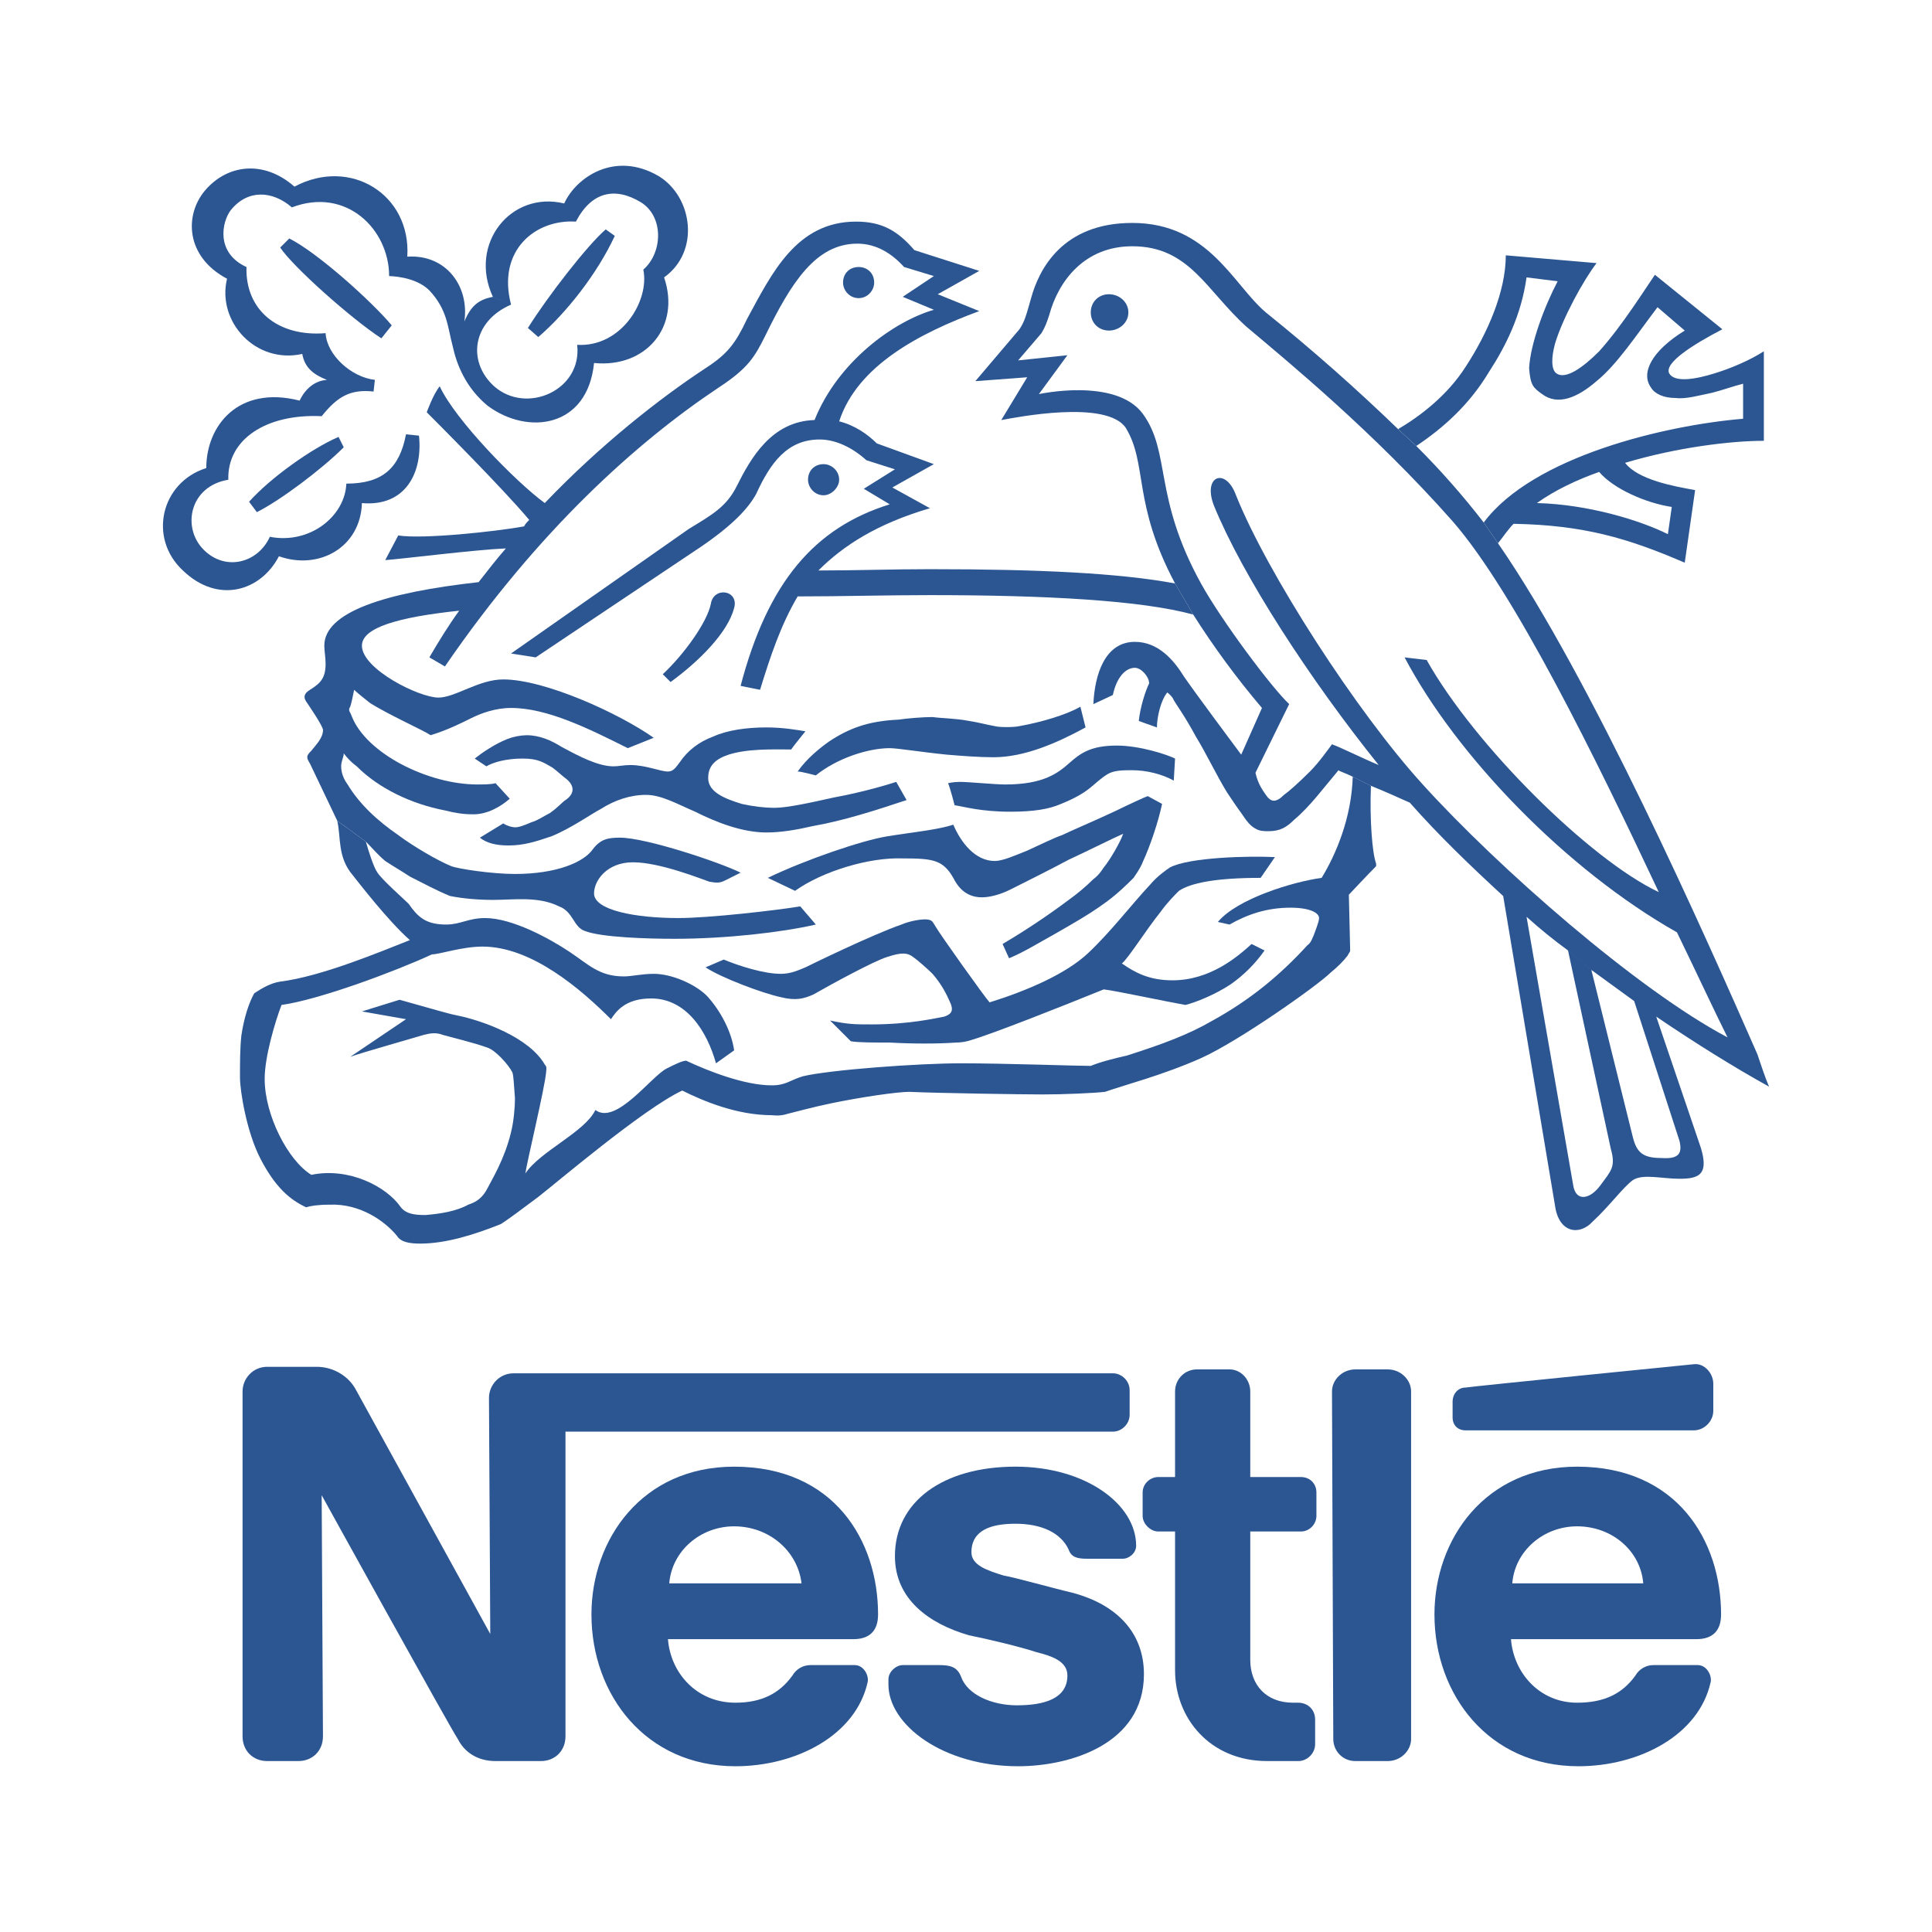
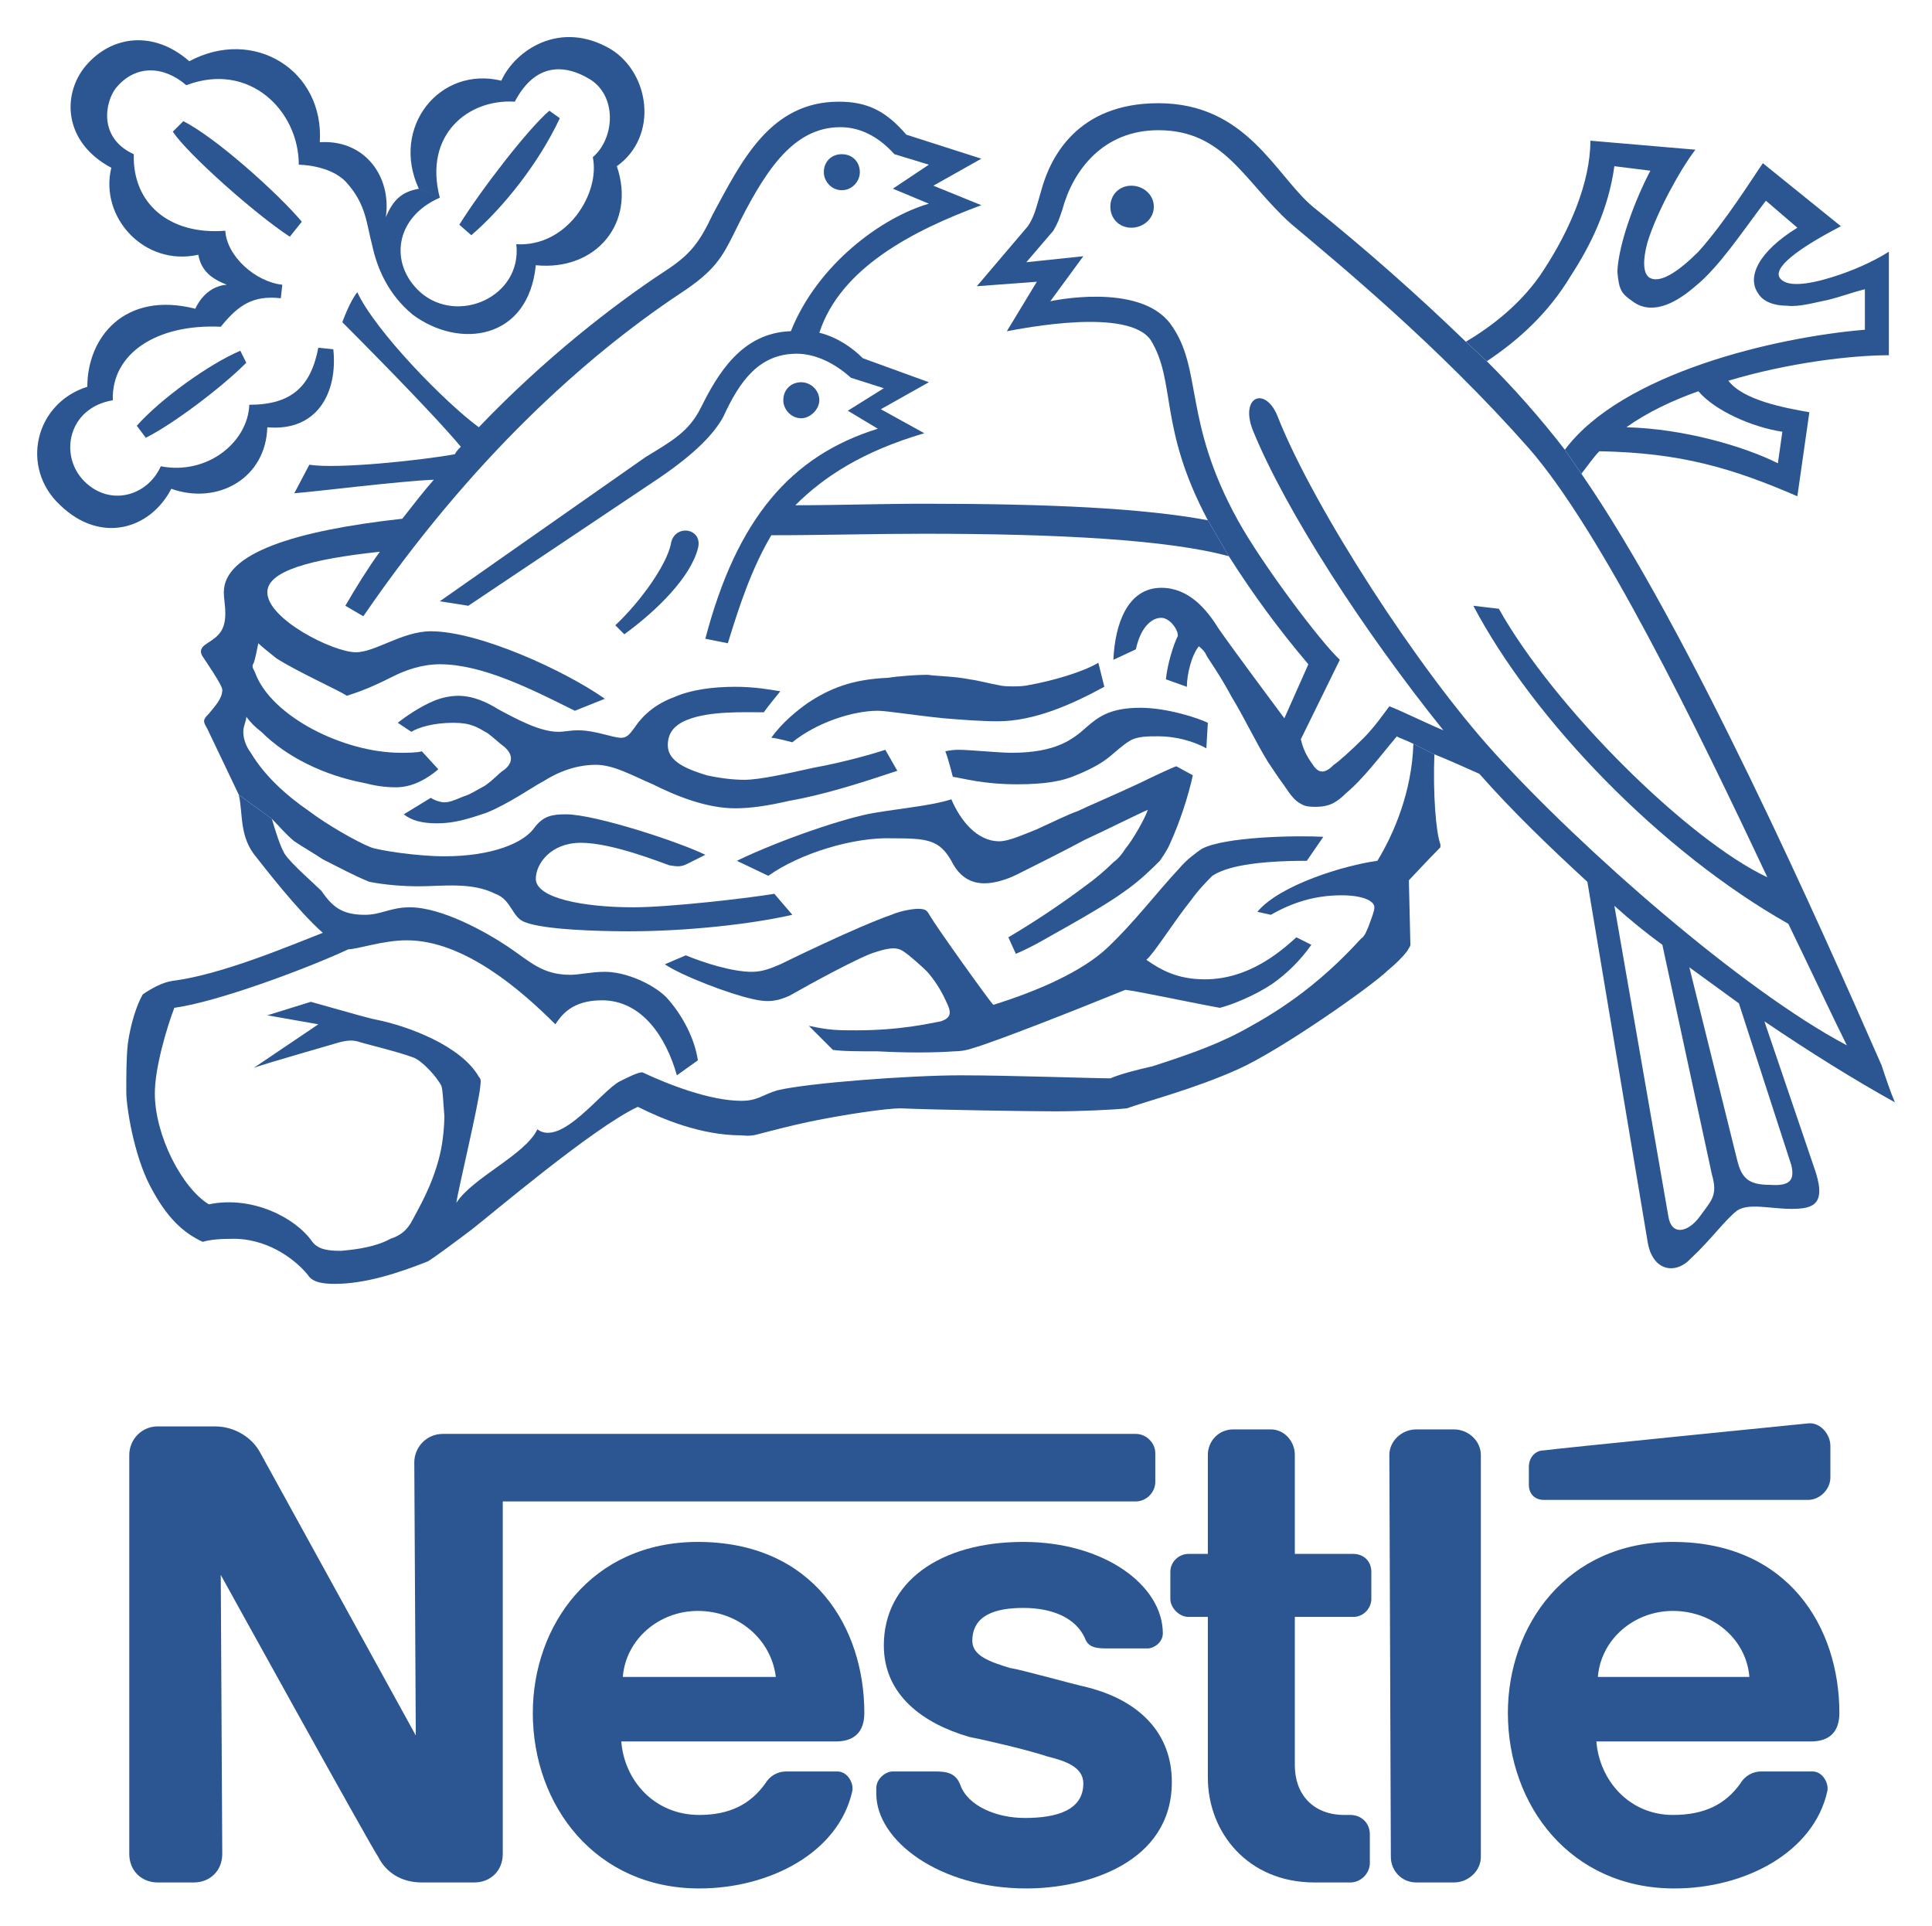
- <svg xmlns="http://www.w3.org/2000/svg" width="2500" height="2500" viewBox="0 0 192.756 192.756">
+ <svg xmlns="http://www.w3.org/2000/svg" viewBox="13.05 13.34 166.65 166.07">
  <g fill-rule="evenodd" clip-rule="evenodd">
    <path fill="#fff" d="M0 0h192.756v192.756H0V0z" />
    <path d="M110.637 32.98c1.035 0 1.941-.776 1.941-1.812 0-1.035-.906-1.812-1.941-1.812s-1.811.776-1.811 1.812.776 1.812 1.811 1.812zM85.664 29.745c.906 0 1.553-.776 1.553-1.552 0-.906-.647-1.553-1.553-1.553s-1.553.647-1.553 1.553c0 .776.647 1.552 1.553 1.552zM66.902 68.046l-.776-.776c2.2-2.071 4.399-5.176 4.788-6.988.258-1.812 2.846-1.423 2.329.388-.648 2.459-3.494 5.306-6.341 7.376zM50.987 30.392c-3.882 1.683-4.399 5.693-1.683 8.152 3.235 2.847 8.799.388 8.281-4.14 4.399.259 7.246-4.399 6.599-7.505 1.941-1.683 2.071-5.305-.259-6.729-2.587-1.553-4.917-1.035-6.469 1.941-4.011-.258-7.893 2.847-6.469 8.281l-1.812-.776c-2.458-5.305 1.812-10.61 7.117-9.316 1.165-2.587 5.047-5.305 9.446-2.717 3.364 2.07 4.14 7.505.518 10.093 1.682 4.917-1.812 9.058-6.988 8.54-.647 6.47-6.599 7.246-10.61 4.27-2.2-1.812-3.105-4.141-3.494-5.952-.518-1.94-.518-3.623-2.329-5.563-1.423-1.424-4.011-1.424-4.011-1.424 0-4.658-4.27-8.928-9.705-6.857-1.94-1.682-4.399-1.812-6.081.259-.906 1.165-1.553 4.27 1.553 5.693-.129 4.27 3.105 6.987 7.893 6.599.129 2.2 2.588 4.399 4.917 4.658l-.129 1.165c-2.329-.259-3.623.518-5.176 2.458-5.564-.259-9.446 2.329-9.316 6.341-3.882.646-4.658 4.787-2.458 6.987s5.435 1.294 6.599-1.293c4.011.776 7.505-2.07 7.634-5.306 3.623 0 5.305-1.553 5.952-4.917l1.294.13c.388 3.623-1.294 7.116-5.693 6.729-.129 4.399-4.27 6.729-8.281 5.305-1.812 3.494-6.082 4.788-9.575 1.424-3.494-3.235-2.2-8.799 2.329-10.223 0-4.27 3.235-8.281 9.316-6.729 0 0 .776-1.94 2.717-2.07-1.294-.517-2.2-1.164-2.458-2.588-4.658 1.035-8.54-3.234-7.505-7.504-4.141-2.2-4.27-6.34-2.2-8.799 2.2-2.588 5.823-3.105 8.928-.388 5.564-2.976 11.646.776 11.257 6.987 3.881-.259 6.211 2.976 5.693 6.47.646-1.553 1.423-2.2 2.846-2.459l1.812.773z" fill="#2b5692" />
    <path d="M60.433 22.888l.906.647c-1.812 3.882-4.917 7.764-7.635 10.093l-1.035-.906c1.941-3.106 5.952-8.282 7.764-9.834zM33.777 43.591l.518 1.035c-2.199 2.2-6.34 5.305-8.669 6.47l-.776-1.035c2.069-2.33 6.21-5.306 8.927-6.47zM39.083 32.463l-1.035 1.293c-2.976-1.94-8.799-7.116-10.093-9.058l.905-.905c2.847 1.423 8.281 6.34 10.223 8.67zM33.648 81.891c.388 1.683 0 3.623 1.553 5.435.518.647 3.493 4.528 5.693 6.47-2.977 1.165-8.799 3.623-12.939 4.14-.906.129-1.812.646-2.588 1.164-.518.906-1.035 2.459-1.294 4.271-.13 1.293-.13 2.717-.13 4.141 0 1.293.647 5.434 2.071 8.15 1.423 2.719 2.846 4.012 4.529 4.789.388-.131 1.165-.26 2.329-.26 3.105-.129 5.563 1.682 6.729 3.105.388.646 1.294.777 2.329.777 2.587 0 5.434-.906 8.022-1.941.647-.389 2.199-1.553 3.752-2.717 1.683-1.295 10.481-8.799 14.363-10.611 2.07 1.035 5.435 2.459 8.928 2.459.129 0 .776.129 1.553-.129 1.035-.26 2.459-.648 4.271-1.035 3.105-.648 6.728-1.166 7.893-1.166 2.847.131 11.256.26 13.329.26 2.068 0 5.045-.129 6.209-.26 1.812-.646 5.824-1.682 9.576-3.363s11.645-7.246 12.939-8.541c.646-.518 1.293-1.164 1.682-1.681.129-.259.26-.388.26-.518s-.131-5.564-.131-5.564 1.941-2.07 2.719-2.847v-.259c-.389-1.036-.648-4.399-.518-7.763l-1.812-.906c-.129 4.141-1.682 7.764-3.105 10.093-2.846.388-8.41 2.07-10.352 4.399l1.164.259c1.812-1.035 3.754-1.682 6.082-1.682 1.941 0 2.848.517 2.848 1.035 0 .388-.389 1.294-.518 1.682-.131.259-.26.776-.648 1.035-2.717 2.976-5.693 5.435-9.445 7.505-2.459 1.422-4.916 2.328-8.539 3.492-1.166.26-2.719.648-3.623 1.037-1.424 0-8.67-.26-12.94-.26s-13.068.646-15.786 1.293c-1.294.389-1.682.906-3.105.906-2.717 0-6.34-1.424-8.54-2.459-.388 0-1.164.389-1.94.777-1.553.775-5.047 5.693-7.117 4.141-1.035 2.199-5.563 4.141-6.987 6.34.129-1.035 1.94-8.539 2.07-10.092 0-.26.13-.518-.129-.777-1.552-2.717-6.211-4.398-8.798-4.916-.647-.129-1.036-.26-1.553-.389l-4.141-1.164-3.752 1.164 4.399.775-5.564 3.754c1.035-.389 6.987-2.07 7.375-2.201.518-.129 1.165-.258 1.812 0 .906.26 3.106.777 4.529 1.295.776.26 2.07 1.682 2.458 2.459.13.387.13 1.035.259 2.588 0 .904-.129 2.328-.388 3.363-.647 2.717-1.941 4.787-2.329 5.564-.518 1.035-1.165 1.424-1.941 1.682-1.164.646-2.717.906-4.27 1.035-1.165 0-1.941-.129-2.459-.775-1.423-2.07-5.175-4.012-8.928-3.236-2.329-1.422-4.658-5.951-4.658-9.574 0-2.199 1.035-5.693 1.682-7.375 3.753-.518 11.387-3.365 15.01-5.047.776 0 2.977-.776 5.046-.776 4.917 0 9.834 4.271 12.81 7.245.518-.775 1.423-2.07 4.011-2.07 3.494 0 5.564 3.236 6.47 6.471l1.811-1.293c-.259-1.812-1.294-3.883-2.717-5.436-1.165-1.164-3.493-2.199-5.305-2.199-1.165 0-2.2.258-2.976.258-2.458 0-3.494-1.164-5.434-2.458-1.941-1.294-5.694-3.364-8.411-3.364-1.683 0-2.459.647-3.882.647-2.07 0-2.846-.776-3.752-2.07-.517-.518-2.588-2.329-3.105-3.105-.388-.518-.906-2.2-1.165-3.105l-2.851-2.071z" fill="#2b5692" />
    <path d="M36.495 83.961c.646.647 1.165 1.294 1.94 1.94.776.518 1.683 1.035 2.459 1.553 1.293.647 2.717 1.424 4.011 1.941 1.294.259 2.846.388 4.27.388 2.071 0 4.529-.388 6.599.647 1.424.518 1.424 2.07 2.588 2.458 1.682.647 6.34.776 8.929.776 5.176 0 10.739-.647 14.104-1.423l-1.553-1.812c-2.329.388-9.058 1.165-12.163 1.165-4.27 0-8.411-.776-8.411-2.458 0-1.294 1.294-3.105 3.882-3.105 2.717 0 6.858 1.682 7.634 1.941.776.129 1.035.129 1.553-.129l1.553-.776c-2.07-1.035-9.446-3.493-12.033-3.493-1.165 0-1.941.129-2.718 1.164-.905 1.294-3.623 2.458-7.764 2.458-2.329 0-5.693-.518-6.34-.776-1.294-.518-3.752-1.941-5.305-3.105-2.07-1.423-3.882-3.105-5.046-5.046-.389-.518-.647-1.165-.647-1.812 0-.518.259-.906.259-1.294.389.518.777.906 1.294 1.294 2.2 2.2 5.435 3.752 8.799 4.399 1.036.259 1.812.388 2.847.388 1.423 0 2.717-.776 3.623-1.553l-1.423-1.553c-.389.129-1.294.129-1.812.129-4.917 0-11.128-3.105-12.551-6.858-.129-.388-.388-.518-.129-.906.129-.388.259-1.035.388-1.682.258.259.906.776 1.553 1.294 1.811 1.165 5.305 2.717 6.081 3.235 1.682-.518 2.976-1.165 4.011-1.682 1.036-.518 2.459-1.035 4.012-1.035 3.623 0 7.763 2.07 11.646 4.011l2.587-1.035c-3.494-2.458-10.869-5.822-15.009-5.822-2.459 0-4.788 1.811-6.47 1.811-1.94 0-7.634-2.847-7.634-5.176 0-1.811 3.623-2.847 9.705-3.494-1.036 1.424-2.071 3.105-2.976 4.658l1.552.906c9.316-13.586 19.15-22.385 27.303-27.82 2.976-1.94 3.623-3.105 4.658-5.176 2.588-5.305 5.046-9.187 9.187-9.187 1.941 0 3.494 1.035 4.658 2.329l2.976.905-3.105 2.07 3.105 1.294c-4.011 1.165-9.575 5.176-11.904 10.999-4.271.129-6.341 3.752-7.764 6.599-1.035 2.07-2.458 2.847-4.788 4.271L50.987 65.199l2.458.388 16.433-10.998c3.235-2.2 4.788-3.882 5.564-5.306 1.424-3.105 3.105-5.435 6.34-5.435 1.553 0 3.235.776 4.659 2.07l2.846.906-3.105 1.941 2.588 1.552c-7.504 2.329-12.163 7.764-14.88 18.115l1.941.388c1.035-3.364 2.07-6.469 3.752-9.316 4.399 0 8.799-.129 13.198-.129 11.516 0 21.092.518 26.268 1.941l-1.812-3.105c-5.564-1.035-13.586-1.424-24.456-1.424-3.752 0-7.375.13-11.128.13 2.458-2.459 5.823-4.658 11.128-6.211l-3.752-2.07 4.141-2.329-5.693-2.07c-.906-.906-2.2-1.812-3.752-2.2 1.812-5.564 8.022-8.799 13.974-10.999l-4.14-1.682 4.14-2.329-6.469-2.071c-1.683-1.94-3.235-2.846-5.823-2.846-5.952 0-8.411 5.176-10.869 9.705-1.165 2.458-1.941 3.493-4.141 4.917-4.529 2.976-10.481 7.634-16.045 13.457-2.846-2.071-8.928-8.281-10.481-11.646-.646.776-1.294 2.588-1.294 2.588.647.647 7.635 7.635 10.223 10.74-.13.129-.388.389-.518.647-2.847.518-10.093 1.294-12.551.905l-1.294 2.458c1.812-.129 8.928-1.035 12.034-1.165-.906 1.035-1.812 2.2-2.718 3.364-9.316 1.035-15.397 2.976-15.397 6.34 0 .518.129 1.165.129 1.812 0 1.423-.518 1.941-1.553 2.588-.647.388-.647.776-.388 1.165s1.682 2.458 1.682 2.847c0 .776-.647 1.423-1.165 2.07-.518.518-.518.647-.129 1.294l2.717 5.693 2.846 2.072zM151.008 52.26c-.518.518-1.035 1.294-1.553 1.94l-1.424-2.07c4.918-6.599 18.115-9.704 25.879-10.351v-3.494c-1.035.258-2.07.646-3.105.905-1.293.259-2.588.647-3.623.518-1.164 0-2.07-.388-2.457-1.035-1.037-1.423 0-3.623 3.363-5.693l-2.717-2.33c-2.07 2.718-4.012 5.693-6.082 7.376-1.941 1.682-3.881 2.458-5.434 1.293-.906-.647-1.166-.905-1.295-2.587.129-2.459 1.553-6.211 2.848-8.669l-3.105-.388c-.52 3.752-2.07 6.857-3.754 9.445-1.939 3.235-4.527 5.564-7.246 7.375l-1.811-1.682c2.199-1.294 4.916-3.365 6.729-6.211 2.199-3.364 4.012-7.505 4.012-11.128l9.057.777c-1.295 1.682-3.363 5.435-4.141 8.022-.389 1.423-.389 2.588.129 2.977.906.646 2.588-.518 4.271-2.2 2.328-2.587 4.658-6.34 5.562-7.634l6.729 5.435c-2.977 1.553-5.822 3.364-5.305 4.399.518.905 2.459.646 4.529 0 1.682-.518 3.492-1.294 4.916-2.2v8.929c-3.234 0-8.67.646-13.846 2.199 1.295 1.683 4.789 2.329 6.988 2.717l-1.035 7.246c-5.692-2.458-10.093-3.751-17.079-3.881l2.328-2.07c5.047.129 10.223 1.682 13.07 3.105l.387-2.717c-2.586-.388-5.822-1.811-7.244-3.493-2.201.776-4.4 1.811-6.213 3.105l-2.328 2.07z" fill="#2b5692" />
    <path d="M123.836 75.292l2.07-4.658a82.717 82.717 0 0 1-6.857-9.316l-1.812-3.105c-4.27-8.022-2.717-11.904-4.918-15.527-1.939-2.847-10.998-1.035-12.422-.776l2.588-4.27-5.176.388 4.4-5.176c.518-.776.646-1.294 1.164-3.106.777-2.846 3.105-7.504 10.094-7.504 7.633 0 10.092 6.211 13.326 8.928a193.669 193.669 0 0 1 13.199 11.646l1.811 1.682a78.725 78.725 0 0 1 6.729 7.634l1.424 2.07c9.316 13.457 20.703 39.207 25.879 50.981.389 1.166.777 2.33 1.164 3.234-3.492-1.939-7.246-4.27-11.256-6.986l-2.201-1.553-4.27-3.105-2.328-1.941a51.96 51.96 0 0 1-4.141-3.364l4.656 26.784c.26 1.684 1.684 1.424 2.719 0 1.035-1.422 1.553-1.811 1.035-3.623l-4.27-19.796 2.328 1.941 4.141 16.691c.389 1.553 1.035 2.07 2.848 2.07 1.811.129 2.07-.518 1.811-1.682l-4.529-13.975 2.201 1.553 4.27 12.551c1.164 3.234 0 3.623-1.941 3.623-1.811 0-3.623-.518-4.658.129-1.035.777-2.328 2.588-4.012 4.141-1.293 1.424-3.363 1.166-3.752-1.553l-5.176-30.924c-3.234-2.976-6.469-6.082-9.316-9.316-1.164-.518-2.588-1.165-3.881-1.682l-1.812-.906c-.775-.389-1.293-.518-1.424-.647-1.422 1.682-2.846 3.623-4.398 4.917-.777.776-1.424 1.165-2.588 1.165-.389 0-.906 0-1.295-.259-.518-.259-.904-.776-1.422-1.553-.389-.518-.906-1.294-1.424-2.07-1.035-1.682-2.07-3.882-3.105-5.564-1.035-1.941-2.07-3.364-2.199-3.623-.131-.388-.648-.776-.648-.776-.646.776-1.035 2.458-1.035 3.494l-1.811-.647c.129-1.294.646-2.976 1.035-3.752 0-.647-.775-1.553-1.424-1.553-.906 0-1.811.906-2.199 2.717l-1.941.906c.131-2.976 1.164-6.211 4.141-6.211 2.33 0 3.883 1.812 4.918 3.494 1.161 1.678 4.913 6.725 5.69 7.76l1.422 1.811c.26 1.165.777 1.812 1.035 2.2.518.776 1.035.776 1.812 0 .389-.259 1.424-1.165 2.588-2.329.906-.906 1.811-2.2 2.199-2.717 1.035.388 3.105 1.423 4.658 2.07-6.857-8.539-13.586-18.891-16.434-25.878-1.164-2.976 1.166-3.882 2.201-1.035 3.105 7.764 12.033 21.608 18.633 28.854 7.504 8.281 21.35 20.445 30.406 25.232-1.293-2.588-2.975-6.211-5.047-10.481-10.998-6.211-21.996-17.598-27.172-27.432l2.199.259c4.789 8.54 16.305 19.927 23.162 23.162-6.211-13.198-14.363-29.89-20.574-37.007-7.893-8.928-16.432-15.916-20.572-19.409-4.012-3.623-5.693-8.022-11.387-8.022-4.789 0-7.377 3.494-8.281 6.858-.26.776-.389 1.165-.777 1.812l-2.328 2.717 4.916-.518-2.846 3.881s7.633-1.682 10.352 1.941c2.846 3.882 1.035 8.281 5.822 16.951 2.07 3.752 7.117 10.48 8.799 12.033l-3.365 6.857-1.421-1.81zM48.528 76.457l-1.165-.776c.647-.518 1.941-1.423 3.235-1.941a5.728 5.728 0 0 1 1.94-.388c1.294 0 2.458.518 3.494 1.165 1.682.906 3.623 1.941 5.176 1.941.517 0 1.035-.13 1.682-.13 1.553 0 2.976.647 3.752.647.518 0 .776-.388 1.165-.906.776-1.165 1.94-2.07 3.364-2.588 1.423-.647 3.364-.906 5.305-.906 1.682 0 3.105.259 3.882.388 0 0-1.165 1.423-1.423 1.812-1.682 0-4.658-.129-6.599.647-1.294.518-1.682 1.294-1.682 2.2 0 1.423 1.682 2.07 3.364 2.588 1.165.259 2.329.388 3.235.388 1.294 0 3.623-.518 5.952-1.035 2.847-.518 5.435-1.294 6.211-1.553l1.035 1.812c-3.105 1.035-6.34 2.07-9.316 2.588-1.682.389-3.235.647-4.658.647-2.458 0-5.046-1.035-7.117-2.07-1.812-.776-3.364-1.682-4.917-1.682s-3.105.518-4.529 1.423c-.776.389-2.976 1.941-4.917 2.718-1.553.518-2.717.906-4.27.906-1.294 0-2.2-.259-2.847-.776l2.329-1.424c.388.259.905.388 1.164.388.389 0 .776-.129 1.683-.518.517-.129 1.293-.647 1.811-.906.906-.647 1.165-1.035 1.553-1.294.776-.518 1.035-1.294.129-2.07-.517-.388-.905-.776-1.423-1.165-.906-.518-1.423-.906-2.976-.906-1.681-.001-2.975.387-3.622.776z" fill="#2b5692" />
    <path d="M81.394 77.362s-1.424-.388-1.812-.388c.906-1.294 2.2-2.329 3.105-2.976 1.941-1.294 3.882-2.07 6.987-2.2.776-.129 2.458-.259 3.364-.259.906.129 2.329.129 3.623.388.906.129 1.812.388 2.587.518.389.129 1.941.129 2.459 0 2.199-.388 4.787-1.165 6.082-1.941l.518 2.07c-2.848 1.553-6.082 2.976-9.188 2.976-1.424 0-3.105-.129-4.658-.259-2.588-.259-4.917-.647-5.693-.647-2.198.001-5.304 1.036-7.374 2.718zM79.324 88.878l-2.717-1.294c3.752-1.812 9.445-3.752 11.904-4.141 2.329-.388 5.046-.646 6.599-1.165.776 1.812 2.199 3.623 4.14 3.623.777 0 1.941-.517 3.234-1.035 1.424-.647 2.719-1.293 3.494-1.553.777-.388 3.236-1.423 5.436-2.458.775-.388 2.975-1.423 3.105-1.423l1.422.776c-.387 1.812-1.164 4.141-1.939 5.823-.26.646-.648 1.165-.906 1.553-.646.647-1.682 1.682-2.977 2.588-1.422 1.035-3.234 2.07-5.047 3.105-1.422.776-2.846 1.682-4.398 2.329l-.646-1.423a73.43 73.43 0 0 0 6.598-4.399 20.634 20.634 0 0 0 2.459-2.07c.518-.388.777-.777 1.035-1.165.646-.776 1.682-2.588 1.941-3.364-.906.389-4.012 1.94-5.436 2.588-1.682.905-4.27 2.2-5.822 2.977-1.035.517-2.07.776-2.846.776-1.683 0-2.459-1.165-2.847-1.941-1.035-1.812-2.07-1.941-5.046-1.941-3.365-.13-8.022 1.293-10.74 3.234zM95.239 80.338s-.388-1.553-.647-2.2c0 0 .518-.129 1.165-.129.906 0 3.493.259 4.528.259 3.883 0 5.305-1.165 6.471-2.2 1.035-.906 2.07-1.682 4.658-1.682 2.328 0 5.045.906 5.822 1.294l-.129 2.2c-1.166-.647-2.719-1.035-4.141-1.035-.906 0-1.812 0-2.459.388s-1.164.906-1.811 1.423c-.648.518-1.555 1.035-2.848 1.553-1.164.517-2.717.776-5.047.776-2.973 0-4.656-.517-5.562-.647z" fill="#2b5692" />
    <path d="M70.396 96.512l1.812-.776c1.552.647 4.011 1.424 5.693 1.424 1.035 0 1.812-.389 2.458-.648.518-.258 6.599-3.234 9.575-4.269.906-.389 1.941-.518 2.329-.518.776 0 .776.259 1.035.647.518.906 5.047 7.245 5.434 7.634 3.752-1.164 7.635-2.846 9.834-4.917 2.33-2.2 4.27-4.788 6.211-6.858.646-.777 1.553-1.423 1.941-1.682 1.941-1.035 8.021-1.165 10.48-1.035l-1.424 2.07c-4.527 0-6.986.518-8.15 1.294-.389.388-1.166 1.165-1.812 2.07-1.553 1.941-3.234 4.658-3.881 5.176 1.293.904 2.717 1.682 5.045 1.682 3.754 0 6.471-2.33 7.895-3.623l1.293.647a13.887 13.887 0 0 1-3.363 3.365c-1.553 1.035-3.494 1.811-4.529 2.07-2.199-.389-6.988-1.424-8.152-1.553-4.141 1.682-10.998 4.398-13.198 5.045a4.78 4.78 0 0 1-1.553.26c-1.812.129-4.27.129-6.599 0-1.552 0-3.105 0-3.882-.129l-2.07-2.07c1.811.387 2.458.387 4.14.387 3.882 0 6.47-.646 7.246-.775.776-.258.906-.646.647-1.295-.388-.904-.906-1.939-1.812-2.975-.518-.518-1.553-1.424-1.941-1.683-.518-.388-1.035-.517-2.588 0-1.293.389-5.564 2.718-7.375 3.753-.906.387-1.682.646-3.235.258-1.811-.388-5.952-1.939-7.504-2.976zM82.17 49.414c.776 0 1.553-.776 1.553-1.553 0-.906-.776-1.553-1.553-1.553-.905 0-1.553.646-1.553 1.553.001.776.648 1.553 1.553 1.553zM140.785 138.824c0-1.164-1.035-2.199-2.328-2.199h-3.234c-1.295 0-2.33 1.035-2.33 2.199l.129 34.678c0 1.164.906 2.199 2.201 2.199h3.234c1.293 0 2.328-1.035 2.328-2.199v-34.678zM144.926 139.859v1.553c0 .777.518 1.295 1.295 1.295h22.773c1.035 0 1.941-.906 1.941-1.941v-2.717c0-1.035-.906-2.07-1.941-1.941 0 0-21.998 2.199-22.773 2.328-.778 0-1.295.648-1.295 1.423zM126.424 175.701c-5.693 0-9.188-4.27-9.188-9.057v-13.846h-1.682c-.777 0-1.553-.775-1.553-1.553v-2.33c0-.904.775-1.551 1.553-1.551h1.682v-8.541c0-1.164.906-2.199 2.199-2.199h3.234c1.166 0 2.07 1.035 2.07 2.199v8.541h5.047c.906 0 1.553.646 1.553 1.551v2.33c0 .777-.646 1.553-1.553 1.553h-5.047v12.811c0 2.457 1.553 4.27 4.271 4.27h.518c.904 0 1.682.646 1.682 1.682v2.459c0 .906-.777 1.682-1.682 1.682h-3.104v-.001zM87.605 161.08c0-7.375-4.399-14.75-14.363-14.75-9.187 0-14.233 7.246-14.233 14.75 0 8.021 5.434 15.139 14.362 15.139 6.082 0 12.034-3.105 13.198-8.41.129-.646-.388-1.682-1.294-1.682h-4.399c-.776 0-1.423.389-1.812 1.035-1.294 1.811-3.105 2.717-5.693 2.717-3.882 0-6.47-2.977-6.729-6.34h18.503c1.684 0 2.46-.906 2.46-2.459zm-20.833-3.105c.259-3.234 3.105-5.693 6.47-5.693 3.494 0 6.34 2.459 6.728 5.693H66.772zM171.711 161.08c0-7.375-4.4-14.75-14.363-14.75-9.188 0-14.232 7.246-14.232 14.75 0 8.021 5.434 15.139 14.363 15.139 6.08 0 12.033-3.105 13.197-8.41.129-.646-.389-1.682-1.293-1.682h-4.4a2.07 2.07 0 0 0-1.812 1.035c-1.293 1.811-3.104 2.717-5.822 2.717-3.752 0-6.34-2.977-6.598-6.34h18.502c1.683 0 2.458-.906 2.458-2.459zm-20.832-3.105c.258-3.234 3.105-5.693 6.469-5.693 3.494 0 6.34 2.459 6.6 5.693h-13.069z" fill="#2b5692" />
    <path d="M111.025 137.014h-59.78c-1.423 0-2.459 1.164-2.459 2.457l.129 23.551s-12.81-23.291-13.457-24.455c-.647-1.166-2.071-2.201-3.882-2.201h-4.917c-1.423 0-2.458 1.166-2.458 2.459v34.418c0 1.424 1.035 2.459 2.458 2.459h3.105c1.423 0 2.458-1.035 2.458-2.459l-.129-24.066s12.939 23.42 13.586 24.326c.647 1.293 1.941 2.199 3.752 2.199h4.528c1.424 0 2.459-1.035 2.459-2.459v-30.406h54.604c.906 0 1.682-.777 1.682-1.682v-2.459c.003-.907-.772-1.682-1.679-1.682z" fill="#2b5692" />
    <path d="M101.32 152.023c2.588 0 4.529.904 5.305 2.588.26.775.906.904 1.812.904h3.623c.518 0 1.293-.518 1.293-1.293 0-4.141-5.045-7.893-12.033-7.893-7.246 0-12.033 3.492-12.033 8.928 0 4.27 3.364 6.729 7.375 7.893 1.941.389 5.175 1.164 6.728 1.682 1.553.389 3.105.906 3.105 2.33 0 2.328-2.328 2.977-5.047 2.977-2.457 0-4.916-1.037-5.563-2.848-.389-1.035-1.165-1.164-2.2-1.164h-3.623c-.647 0-1.423.646-1.423 1.424v.516c0 4.012 5.435 8.152 12.94 8.152 5.176 0 12.551-2.199 12.551-9.186 0-4.143-2.717-6.988-7.246-8.152-1.682-.389-5.822-1.553-6.729-1.682-1.682-.518-3.235-1.035-3.235-2.33.001-2.199 1.943-2.846 4.4-2.846z" fill="#2b5692" />
  </g>
</svg>
